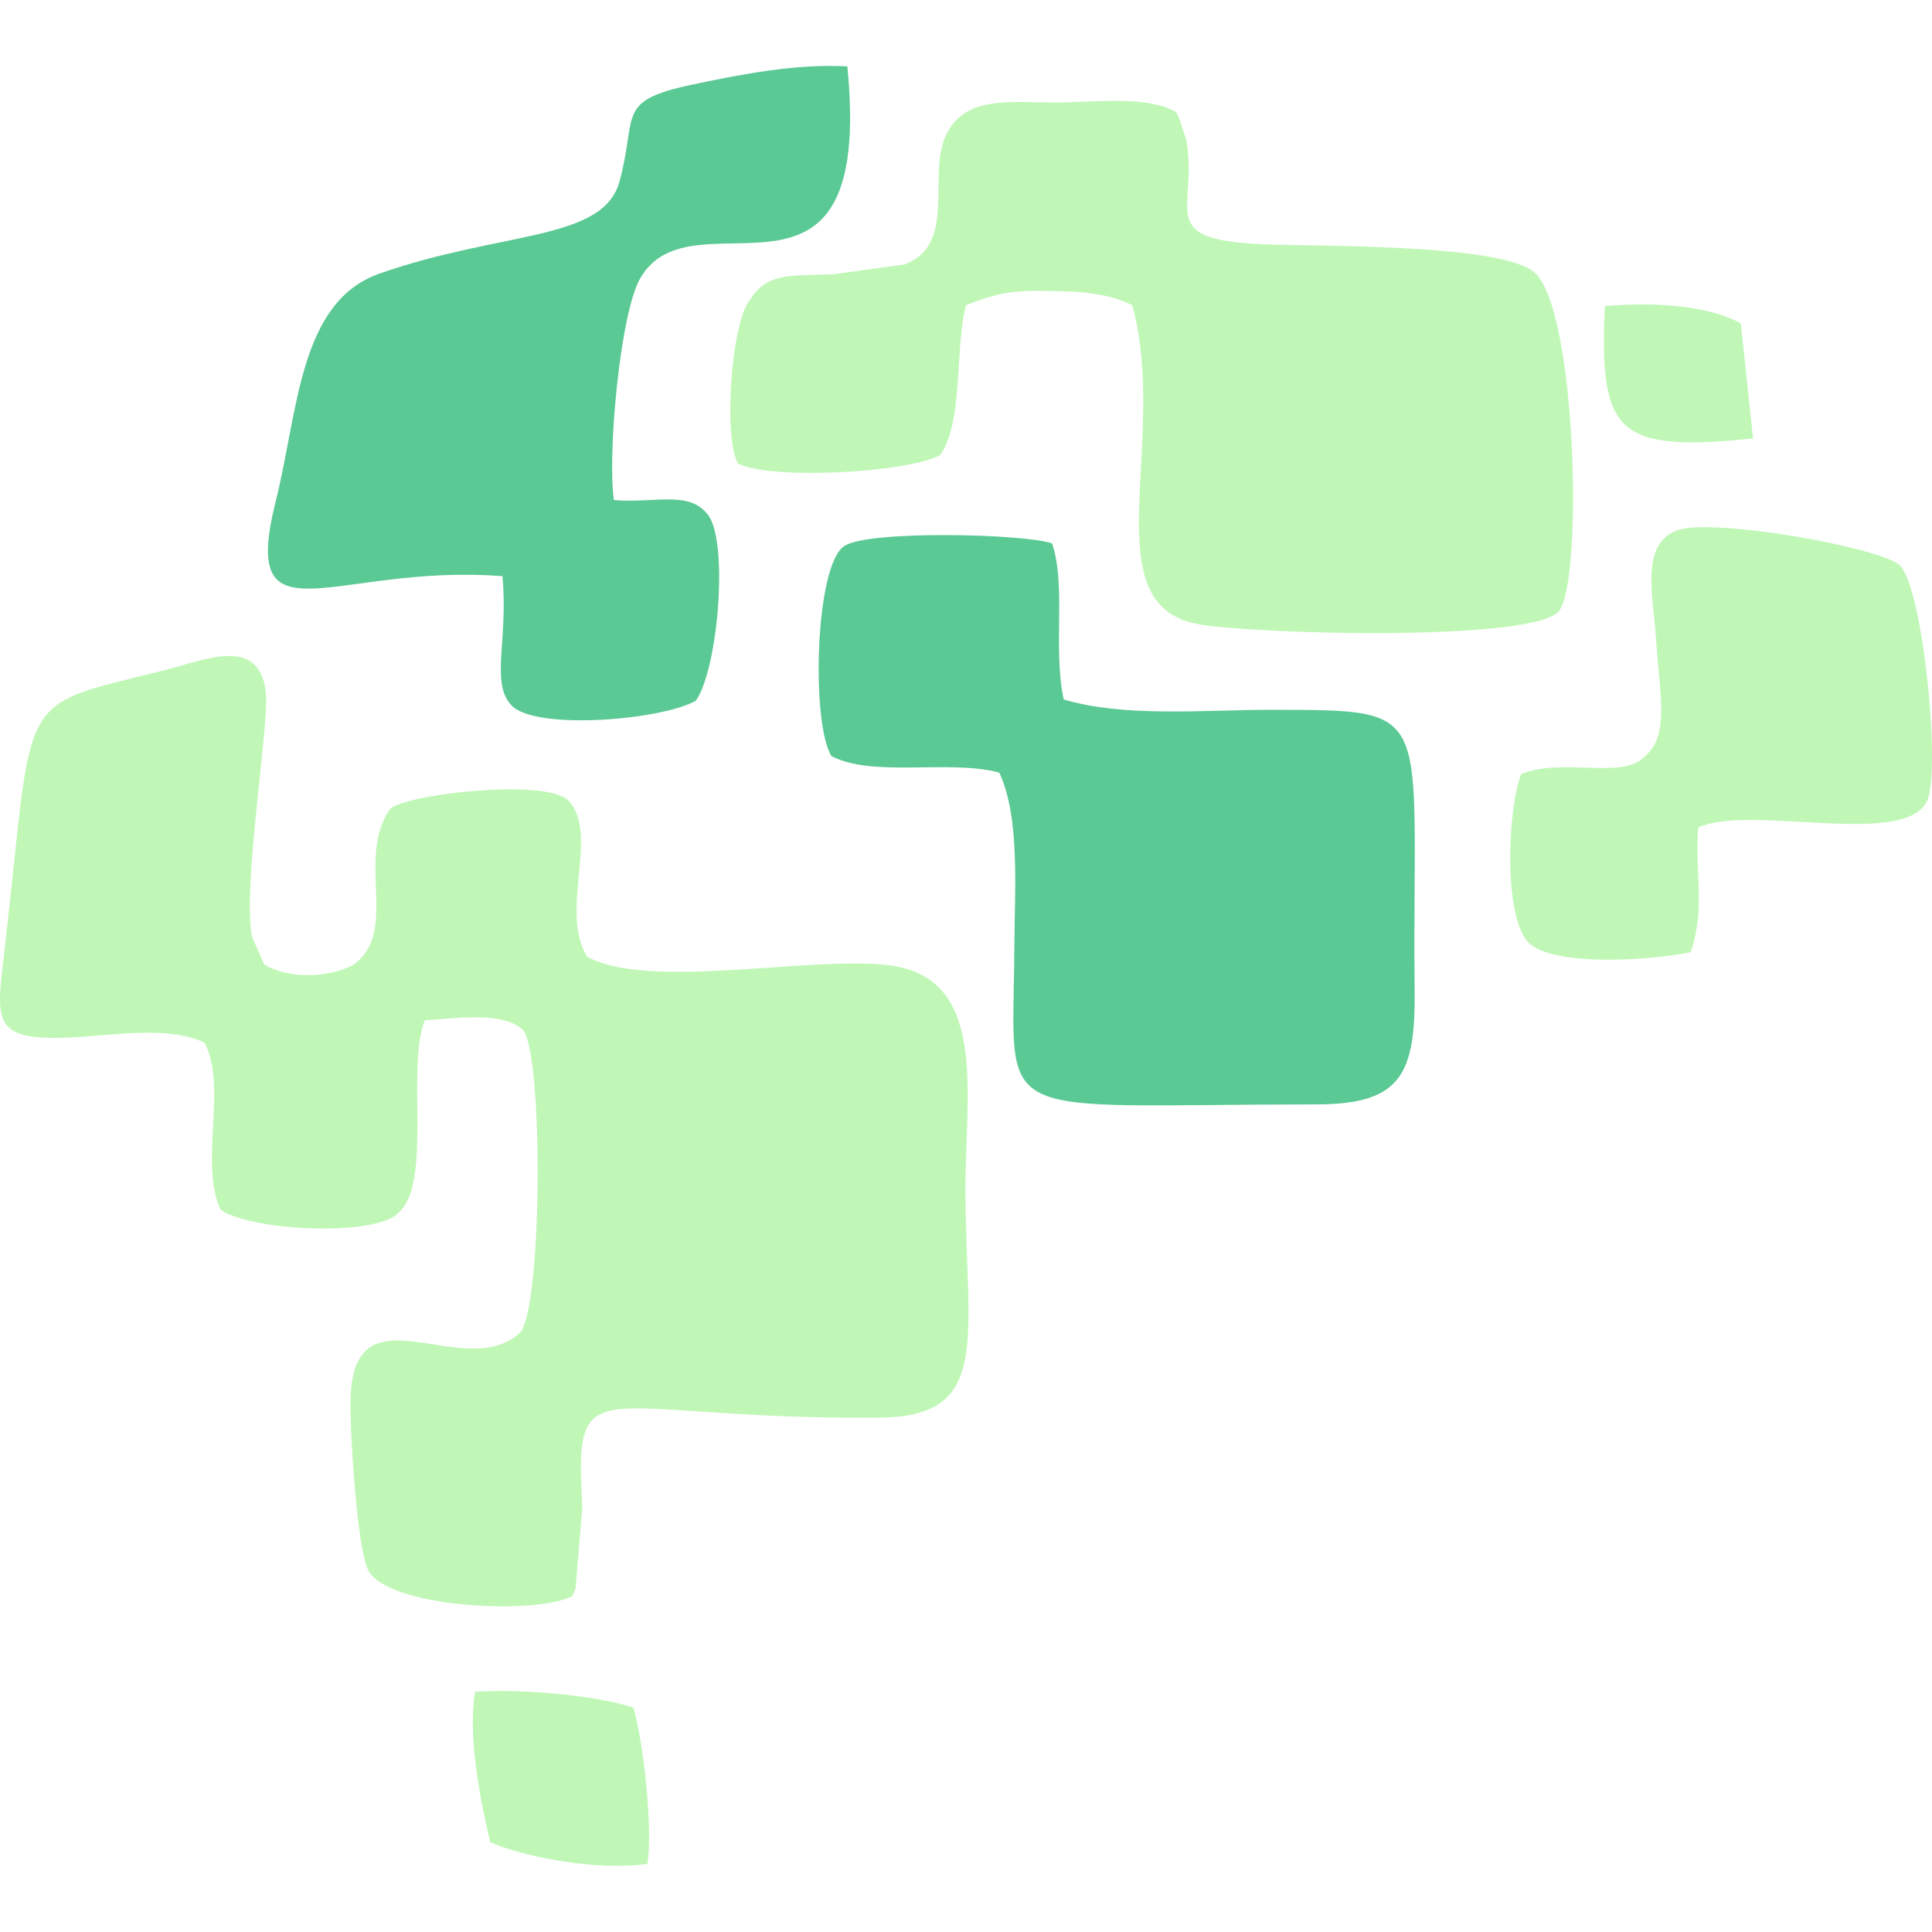
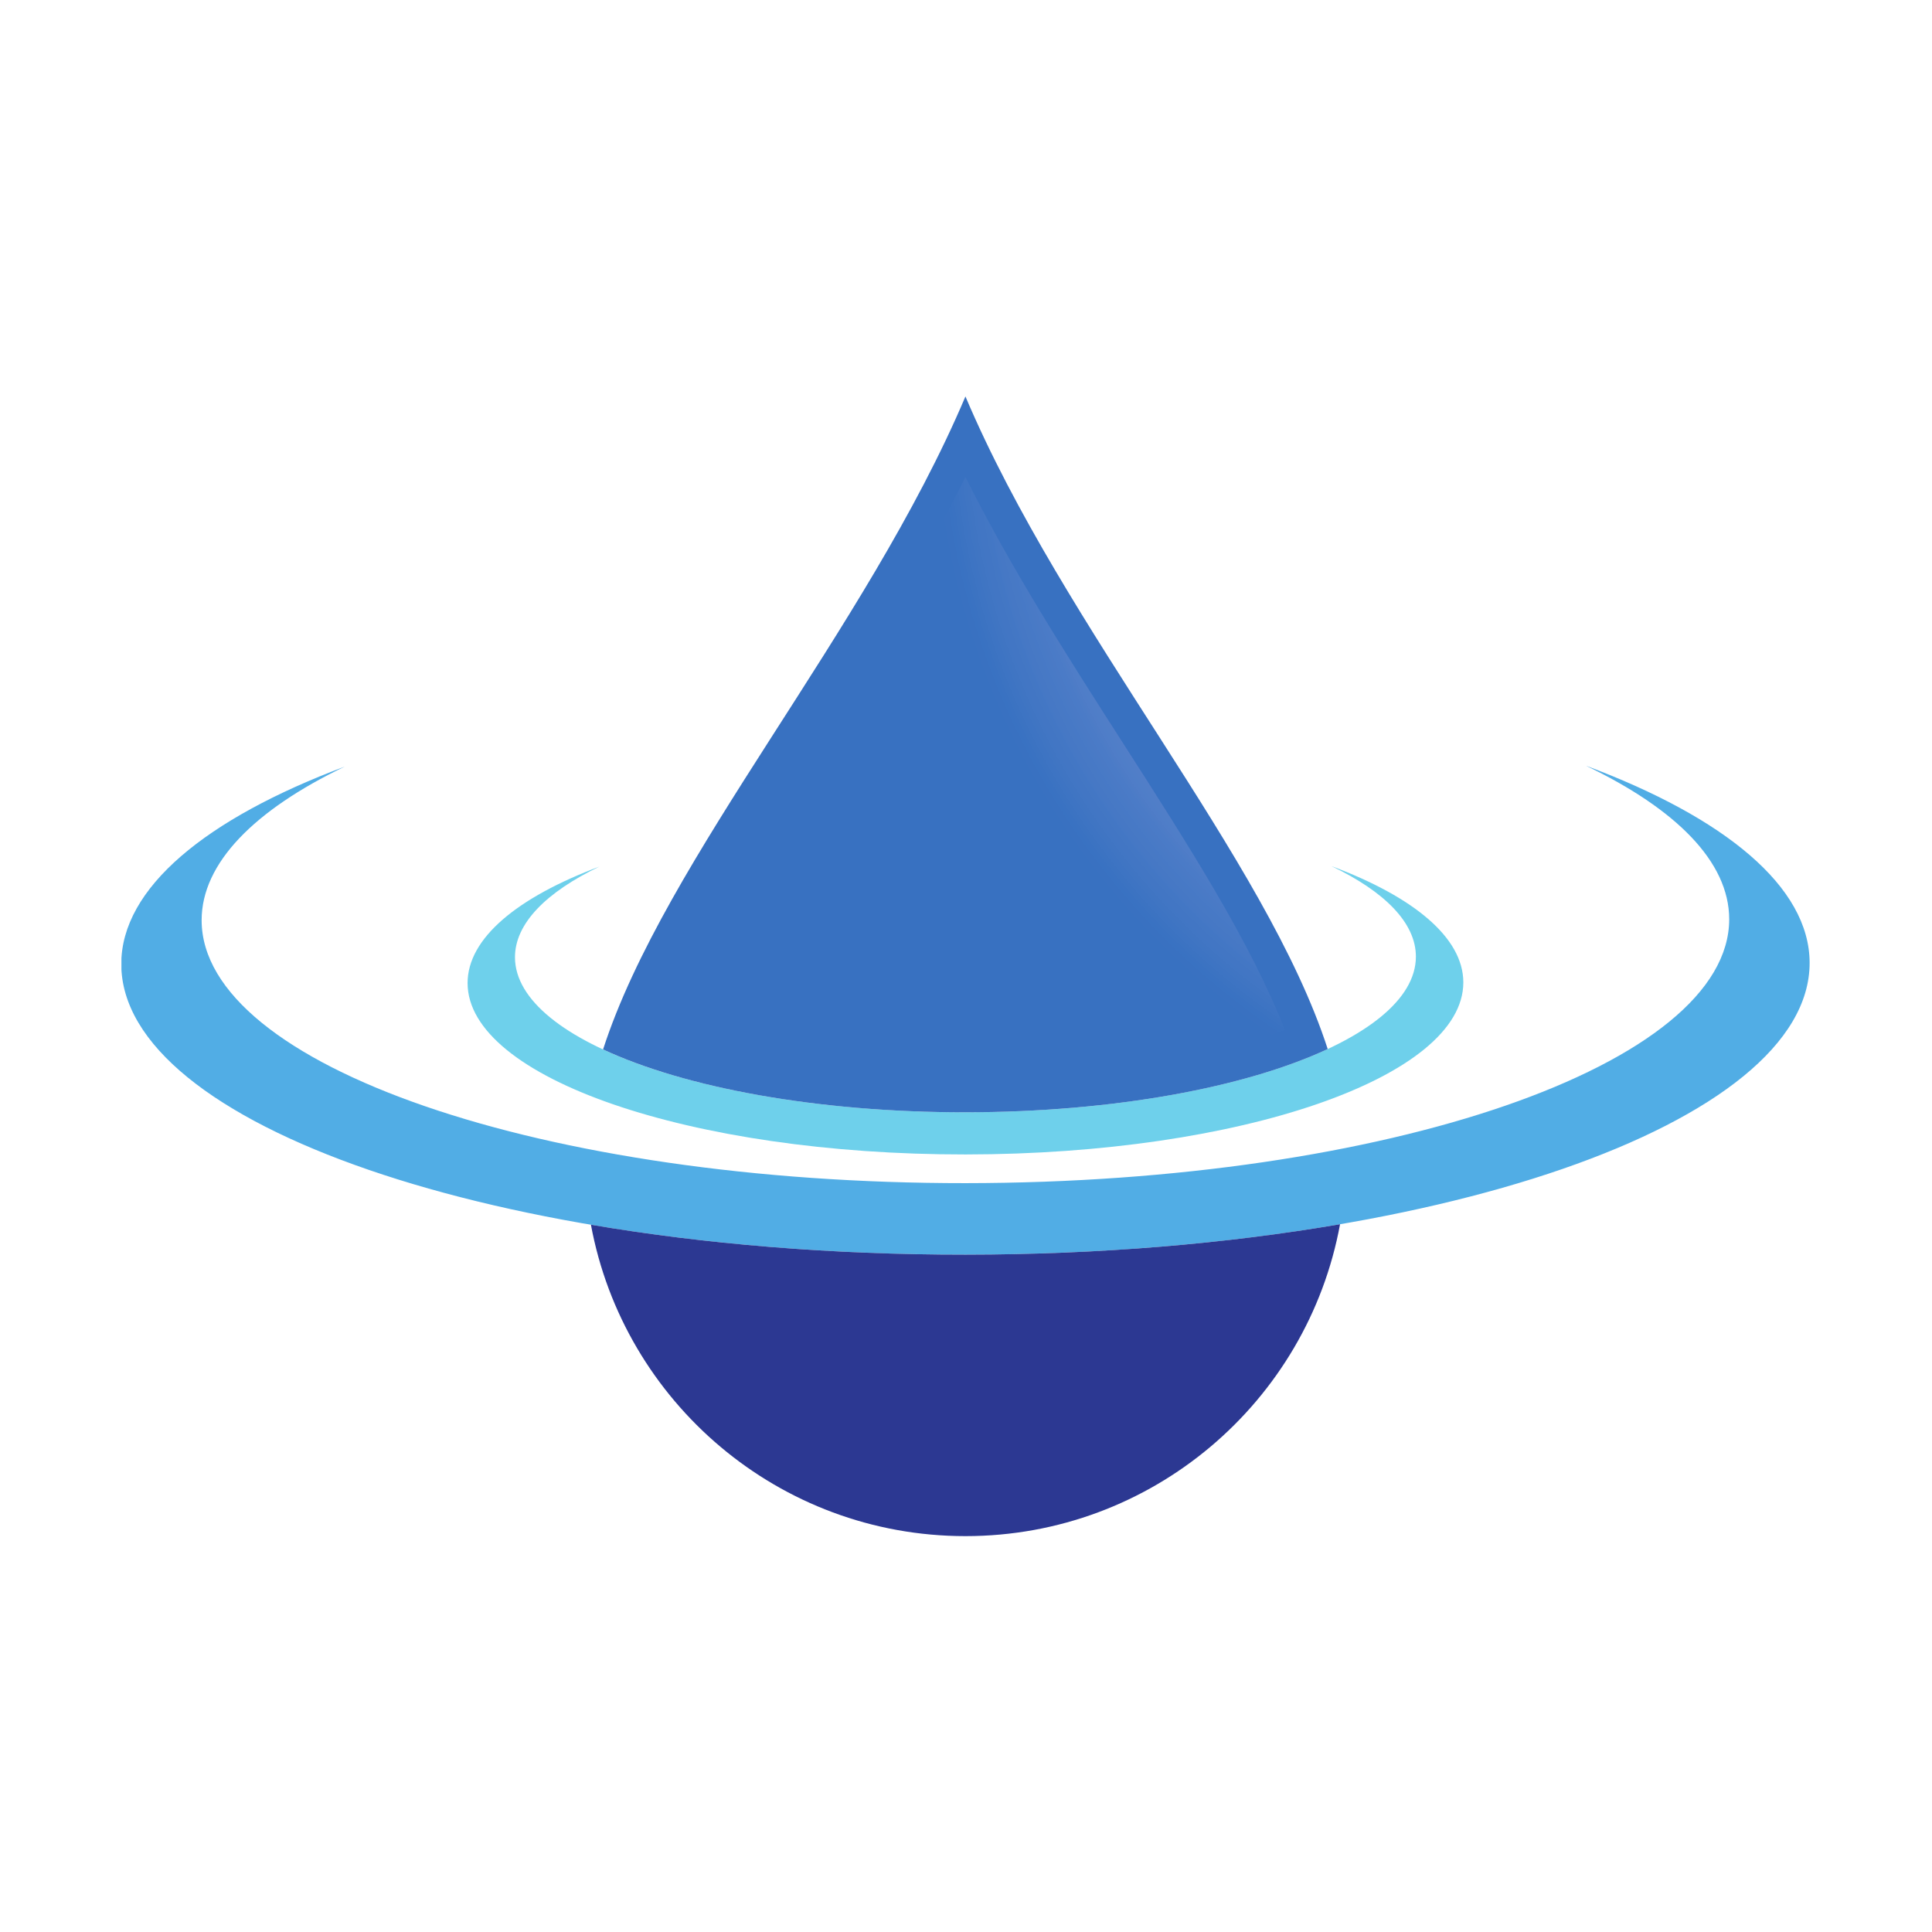
- <svg xmlns="http://www.w3.org/2000/svg" width="375" viewBox="0 0 375 375" height="375" version="1.0">
+ <svg xmlns="http://www.w3.org/2000/svg" width="500" zoomAndPan="magnify" viewBox="0 0 375 375" height="500" preserveAspectRatio="xMidYMid meet" version="1.0">
  <defs>
-     <clipPath id="a">
-       <path d="M 52 12.734 L 166 12.734 L 166 140 L 52 140 Z M 52 12.734" />
-     </clipPath>
-     <clipPath id="b">
-       <path d="M 91 328 L 126 328 L 126 362.234 L 91 362.234 Z M 91 328" />
-     </clipPath>
+     <clipPath id="id1">
+       <path d="M 23.57 148 L 351.277 148 L 351.277 244 L 23.57 244 Z M 23.57 148 " clip-rule="nonzero" />
+     </clipPath>
+     <clipPath id="id2">
+       <path d="M 114 237 L 261 237 L 261 298.172 L 114 298.172 Z M 114 237 " clip-rule="nonzero" />
+     </clipPath>
+     <clipPath id="id3">
+       <path d="M 117 76.922 L 258 76.922 L 258 216 L 117 216 Z M 117 76.922 " clip-rule="nonzero" />
+     </clipPath>
+     <clipPath id="id4">
+       <path d="M 125.223 92.402 L 249.562 92.402 L 249.562 209.438 L 125.223 209.438 Z M 125.223 92.402 " clip-rule="nonzero" />
+     </clipPath>
+     <clipPath id="id5">
+       <path d="M 187.406 209.316 L 187.223 209.316 C 163.543 209.316 140.996 205.891 125.34 200.031 C 132.012 182.922 144.102 164.062 156.824 144.215 C 167.551 127.477 178.574 110.277 187.391 92.602 C 196.211 110.277 207.234 127.477 217.961 144.215 C 230.668 164.035 242.738 182.867 249.414 199.957 C 233.723 205.848 211.133 209.297 187.406 209.316 " clip-rule="nonzero" />
+     </clipPath>
+     <clipPath id="id6">
+       <path d="M 187.406 209.316 L 187.223 209.316 C 163.543 209.316 140.996 205.891 125.34 200.031 C 132.012 182.922 144.102 164.062 156.824 144.215 C 167.551 127.477 178.574 110.277 187.391 92.602 C 196.211 110.277 207.234 127.477 217.961 144.215 C 230.668 164.035 242.738 182.867 249.414 199.957 C 233.723 205.848 211.133 209.297 187.406 209.316 " clip-rule="nonzero" />
+     </clipPath>
+     <clipPath id="id7">
+       <path d="M 303.922 171.66 L 209.387 34.543 L 70.836 130.258 L 165.371 267.375 Z M 303.922 171.66 " clip-rule="nonzero" />
+     </clipPath>
+     <radialGradient gradientTransform="matrix(-0.822618, 0.568284, -0.567719, -0.823437, 330.0621, 77.6391)" gradientUnits="userSpaceOnUse" r="148.949" cx="0" id="id8" cy="0" fx="0" fy="0">
+       <stop stop-opacity="1" stop-color="rgb(99.805%, 99.805%, 100%)" offset="0" />
+       <stop stop-opacity="1" stop-color="rgb(99.603%, 99.603%, 100%)" offset="0.008" />
+       <stop stop-opacity="1" stop-color="rgb(99.417%, 99.417%, 99.818%)" offset="0.012" />
+       <stop stop-opacity="1" stop-color="rgb(99.217%, 99.217%, 99.617%)" offset="0.016" />
+       <stop stop-opacity="1" stop-color="rgb(98.999%, 99.178%, 99.599%)" offset="0.02" />
+       <stop stop-opacity="1" stop-color="rgb(98.782%, 98.978%, 99.599%)" offset="0.023" />
+       <stop stop-opacity="1" stop-color="rgb(98.582%, 98.787%, 99.599%)" offset="0.027" />
+       <stop stop-opacity="1" stop-color="rgb(98.392%, 98.587%, 99.591%)" offset="0.031" />
+       <stop stop-opacity="1" stop-color="rgb(98.192%, 98.396%, 99.391%)" offset="0.035" />
+       <stop stop-opacity="1" stop-color="rgb(98%, 98.198%, 99.199%)" offset="0.039" />
+       <stop stop-opacity="1" stop-color="rgb(97.806%, 98.001%, 99.199%)" offset="0.043" />
+       <stop stop-opacity="1" stop-color="rgb(97.464%, 97.81%, 99.199%)" offset="0.047" />
+       <stop stop-opacity="1" stop-color="rgb(97.307%, 97.61%, 99.199%)" offset="0.051" />
+       <stop stop-opacity="1" stop-color="rgb(97.119%, 97.464%, 99.199%)" offset="0.055" />
+       <stop stop-opacity="1" stop-color="rgb(96.919%, 97.314%, 99.023%)" offset="0.059" />
+       <stop stop-opacity="1" stop-color="rgb(96.678%, 97.099%, 98.824%)" offset="0.062" />
+       <stop stop-opacity="1" stop-color="rgb(96.278%, 96.883%, 98.799%)" offset="0.066" />
+       <stop stop-opacity="1" stop-color="rgb(96.088%, 96.683%, 98.799%)" offset="0.07" />
+       <stop stop-opacity="1" stop-color="rgb(95.888%, 96.494%, 98.793%)" offset="0.074" />
+       <stop stop-opacity="1" stop-color="rgb(95.697%, 96.294%, 98.593%)" offset="0.078" />
+       <stop stop-opacity="1" stop-color="rgb(95.5%, 96.1%, 98.399%)" offset="0.082" />
+       <stop stop-opacity="1" stop-color="rgb(95.11%, 95.908%, 98.399%)" offset="0.086" />
+       <stop stop-opacity="1" stop-color="rgb(94.907%, 95.52%, 98.399%)" offset="0.09" />
+       <stop stop-opacity="1" stop-color="rgb(94.716%, 95.311%, 98.399%)" offset="0.094" />
+       <stop stop-opacity="1" stop-color="rgb(94.339%, 95.12%, 98.221%)" offset="0.098" />
+       <stop stop-opacity="1" stop-color="rgb(94.098%, 94.897%, 98.021%)" offset="0.102" />
+       <stop stop-opacity="1" stop-color="rgb(93.857%, 94.675%, 98%)" offset="0.105" />
+       <stop stop-opacity="1" stop-color="rgb(93.48%, 94.485%, 98%)" offset="0.109" />
+       <stop stop-opacity="1" stop-color="rgb(93.289%, 94.276%, 97.989%)" offset="0.113" />
+       <stop stop-opacity="1" stop-color="rgb(93.085%, 93.89%, 97.789%)" offset="0.117" />
+       <stop stop-opacity="1" stop-color="rgb(92.694%, 93.7%, 97.6%)" offset="0.121" />
+       <stop stop-opacity="1" stop-color="rgb(92.499%, 93.504%, 97.6%)" offset="0.125" />
+       <stop stop-opacity="1" stop-color="rgb(92.355%, 93.304%, 97.6%)" offset="0.129" />
+       <stop stop-opacity="1" stop-color="rgb(92.02%, 93.114%, 97.459%)" offset="0.133" />
+       <stop stop-opacity="1" stop-color="rgb(91.632%, 92.732%, 97.31%)" offset="0.137" />
+       <stop stop-opacity="1" stop-color="rgb(91.417%, 92.517%, 97.299%)" offset="0.141" />
+       <stop stop-opacity="1" stop-color="rgb(91.177%, 92.349%, 97.299%)" offset="0.145" />
+       <stop stop-opacity="1" stop-color="rgb(90.778%, 92.181%, 97.282%)" offset="0.148" />
+       <stop stop-opacity="1" stop-color="rgb(90.587%, 91.982%, 97.083%)" offset="0.152" />
+       <stop stop-opacity="1" stop-color="rgb(90.379%, 91.791%, 96.899%)" offset="0.156" />
+       <stop stop-opacity="1" stop-color="rgb(89.989%, 91.588%, 96.899%)" offset="0.16" />
+       <stop stop-opacity="1" stop-color="rgb(89.598%, 91.197%, 96.899%)" offset="0.164" />
+       <stop stop-opacity="1" stop-color="rgb(89.401%, 91%, 96.706%)" offset="0.168" />
+       <stop stop-opacity="1" stop-color="rgb(89.211%, 90.81%, 96.506%)" offset="0.172" />
+       <stop stop-opacity="1" stop-color="rgb(88.826%, 90.425%, 96.5%)" offset="0.176" />
+       <stop stop-opacity="1" stop-color="rgb(88.614%, 90.215%, 96.5%)" offset="0.18" />
+       <stop stop-opacity="1" stop-color="rgb(88.423%, 90.024%, 96.5%)" offset="0.184" />
+       <stop stop-opacity="1" stop-color="rgb(88.008%, 89.804%, 96.3%)" offset="0.188" />
+       <stop stop-opacity="1" stop-color="rgb(87.634%, 89.563%, 96.1%)" offset="0.191" />
+       <stop stop-opacity="1" stop-color="rgb(87.488%, 89.183%, 96.1%)" offset="0.195" />
+       <stop stop-opacity="1" stop-color="rgb(87.282%, 88.992%, 96.092%)" offset="0.199" />
+       <stop stop-opacity="1" stop-color="rgb(86.891%, 88.792%, 95.892%)" offset="0.203" />
+       <stop stop-opacity="1" stop-color="rgb(86.501%, 88.599%, 95.699%)" offset="0.207" />
+       <stop stop-opacity="1" stop-color="rgb(86.302%, 88.406%, 95.699%)" offset="0.211" />
+       <stop stop-opacity="1" stop-color="rgb(86.111%, 88.019%, 95.699%)" offset="0.215" />
+       <stop stop-opacity="1" stop-color="rgb(85.728%, 87.811%, 95.515%)" offset="0.219" />
+       <stop stop-opacity="1" stop-color="rgb(85.338%, 87.665%, 95.316%)" offset="0.223" />
+       <stop stop-opacity="1" stop-color="rgb(85.097%, 87.315%, 95.299%)" offset="0.227" />
+       <stop stop-opacity="1" stop-color="rgb(84.857%, 87.08%, 95.28%)" offset="0.23" />
+       <stop stop-opacity="1" stop-color="rgb(84.467%, 86.88%, 95.081%)" offset="0.234" />
+       <stop stop-opacity="1" stop-color="rgb(84.085%, 86.69%, 94.899%)" offset="0.238" />
+       <stop stop-opacity="1" stop-color="rgb(83.894%, 86.485%, 94.899%)" offset="0.242" />
+       <stop stop-opacity="1" stop-color="rgb(83.694%, 86.095%, 94.899%)" offset="0.246" />
+       <stop stop-opacity="1" stop-color="rgb(83.304%, 85.899%, 94.704%)" offset="0.25" />
+       <stop stop-opacity="1" stop-color="rgb(82.913%, 85.709%, 94.504%)" offset="0.254" />
+       <stop stop-opacity="1" stop-color="rgb(82.568%, 85.323%, 94.499%)" offset="0.258" />
+       <stop stop-opacity="1" stop-color="rgb(82.233%, 84.937%, 94.499%)" offset="0.262" />
+       <stop stop-opacity="1" stop-color="rgb(81.801%, 84.7%, 94.299%)" offset="0.27" />
+       <stop stop-opacity="1" stop-color="rgb(81.377%, 84.46%, 94.099%)" offset="0.273" />
+       <stop stop-opacity="1" stop-color="rgb(81.186%, 84.082%, 94.099%)" offset="0.277" />
+       <stop stop-opacity="1" stop-color="rgb(80.978%, 83.891%, 94.092%)" offset="0.281" />
+       <stop stop-opacity="1" stop-color="rgb(80.588%, 83.688%, 93.892%)" offset="0.285" />
+       <stop stop-opacity="1" stop-color="rgb(80.197%, 83.298%, 93.7%)" offset="0.289" />
+       <stop stop-opacity="1" stop-color="rgb(79.807%, 83.101%, 93.7%)" offset="0.293" />
+       <stop stop-opacity="1" stop-color="rgb(79.605%, 82.91%, 93.7%)" offset="0.297" />
+       <stop stop-opacity="1" stop-color="rgb(79.414%, 82.71%, 93.515%)" offset="0.301" />
+       <stop stop-opacity="1" stop-color="rgb(79.034%, 82.564%, 93.315%)" offset="0.305" />
+       <stop stop-opacity="1" stop-color="rgb(78.644%, 82.239%, 93.3%)" offset="0.309" />
+       <stop stop-opacity="1" stop-color="rgb(78.403%, 82.004%, 93.279%)" offset="0.312" />
+       <stop stop-opacity="1" stop-color="rgb(78.163%, 81.763%, 93.079%)" offset="0.316" />
+       <stop stop-opacity="1" stop-color="rgb(77.776%, 81.383%, 92.899%)" offset="0.32" />
+       <stop stop-opacity="1" stop-color="rgb(77.435%, 81.194%, 92.899%)" offset="0.324" />
+       <stop stop-opacity="1" stop-color="rgb(77.094%, 80.992%, 92.897%)" offset="0.328" />
+       <stop stop-opacity="1" stop-color="rgb(76.9%, 80.602%, 92.7%)" offset="0.332" />
+       <stop stop-opacity="1" stop-color="rgb(76.707%, 80.402%, 92.502%)" offset="0.336" />
+       <stop stop-opacity="1" stop-color="rgb(76.32%, 80.211%, 92.499%)" offset="0.34" />
+       <stop stop-opacity="1" stop-color="rgb(75.929%, 80.011%, 92.499%)" offset="0.344" />
+       <stop stop-opacity="1" stop-color="rgb(75.539%, 79.82%, 92.365%)" offset="0.348" />
+       <stop stop-opacity="1" stop-color="rgb(75.298%, 79.42%, 92.215%)" offset="0.352" />
+       <stop stop-opacity="1" stop-color="rgb(75.056%, 79.179%, 92.2%)" offset="0.355" />
+       <stop stop-opacity="1" stop-color="rgb(74.666%, 78.966%, 92.184%)" offset="0.359" />
+       <stop stop-opacity="1" stop-color="rgb(74.275%, 78.584%, 91.985%)" offset="0.363" />
+       <stop stop-opacity="1" stop-color="rgb(73.889%, 78.395%, 91.8%)" offset="0.367" />
+       <stop stop-opacity="1" stop-color="rgb(73.505%, 78.195%, 91.8%)" offset="0.371" />
+       <stop stop-opacity="1" stop-color="rgb(73.114%, 77.809%, 91.609%)" offset="0.379" />
+       <stop stop-opacity="1" stop-color="rgb(72.723%, 77.469%, 91.408%)" offset="0.383" />
+       <stop stop-opacity="1" stop-color="rgb(72.363%, 77.133%, 91.399%)" offset="0.387" />
+       <stop stop-opacity="1" stop-color="rgb(71.977%, 76.723%, 91.199%)" offset="0.395" />
+       <stop stop-opacity="1" stop-color="rgb(71.561%, 76.482%, 90.999%)" offset="0.398" />
+       <stop stop-opacity="1" stop-color="rgb(71.17%, 76.282%, 90.999%)" offset="0.402" />
+       <stop stop-opacity="1" stop-color="rgb(70.779%, 76.091%, 90.991%)" offset="0.406" />
+       <stop stop-opacity="1" stop-color="rgb(70.392%, 75.888%, 90.791%)" offset="0.41" />
+       <stop stop-opacity="1" stop-color="rgb(70.2%, 75.497%, 90.599%)" offset="0.414" />
+       <stop stop-opacity="1" stop-color="rgb(70.006%, 75.301%, 90.599%)" offset="0.418" />
+       <stop stop-opacity="1" stop-color="rgb(69.617%, 75.11%, 90.599%)" offset="0.422" />
+       <stop stop-opacity="1" stop-color="rgb(69.226%, 74.725%, 90.414%)" offset="0.426" />
+       <stop stop-opacity="1" stop-color="rgb(68.835%, 74.515%, 90.215%)" offset="0.43" />
+       <stop stop-opacity="1" stop-color="rgb(68.619%, 74.324%, 90.199%)" offset="0.434" />
+       <stop stop-opacity="1" stop-color="rgb(68.378%, 74.103%, 89.999%)" offset="0.438" />
+       <stop stop-opacity="1" stop-color="rgb(67.967%, 73.863%, 89.799%)" offset="0.441" />
+       <stop stop-opacity="1" stop-color="rgb(67.627%, 73.483%, 89.799%)" offset="0.445" />
+       <stop stop-opacity="1" stop-color="rgb(67.282%, 73.293%, 89.793%)" offset="0.449" />
+       <stop stop-opacity="1" stop-color="rgb(66.893%, 73.091%, 89.594%)" offset="0.453" />
+       <stop stop-opacity="1" stop-color="rgb(66.699%, 72.701%, 89.4%)" offset="0.457" />
+       <stop stop-opacity="1" stop-color="rgb(66.507%, 72.502%, 89.4%)" offset="0.461" />
+       <stop stop-opacity="1" stop-color="rgb(66.119%, 72.359%, 89.4%)" offset="0.465" />
+       <stop stop-opacity="1" stop-color="rgb(65.729%, 72.208%, 89.217%)" offset="0.469" />
+       <stop stop-opacity="1" stop-color="rgb(65.338%, 72.02%, 89.017%)" offset="0.473" />
+       <stop stop-opacity="1" stop-color="rgb(64.92%, 71.62%, 89%)" offset="0.477" />
+       <stop stop-opacity="1" stop-color="rgb(64.68%, 71.381%, 88.98%)" offset="0.48" />
+       <stop stop-opacity="1" stop-color="rgb(64.467%, 71.181%, 88.78%)" offset="0.484" />
+       <stop stop-opacity="1" stop-color="rgb(64.076%, 70.99%, 88.599%)" offset="0.488" />
+       <stop stop-opacity="1" stop-color="rgb(63.686%, 70.786%, 88.599%)" offset="0.492" />
+       <stop stop-opacity="1" stop-color="rgb(63.295%, 70.395%, 88.403%)" offset="0.496" />
+       <stop stop-opacity="1" stop-color="rgb(62.909%, 70.009%, 88.203%)" offset="0.504" />
+       <stop stop-opacity="1" stop-color="rgb(62.569%, 69.623%, 88.199%)" offset="0.508" />
+       <stop stop-opacity="1" stop-color="rgb(62.228%, 69.412%, 88.199%)" offset="0.512" />
+       <stop stop-opacity="1" stop-color="rgb(61.841%, 69.221%, 88.022%)" offset="0.516" />
+       <stop stop-opacity="1" stop-color="rgb(61.423%, 69%, 87.822%)" offset="0.52" />
+       <stop stop-opacity="1" stop-color="rgb(61.182%, 68.761%, 87.799%)" offset="0.523" />
+       <stop stop-opacity="1" stop-color="rgb(60.97%, 68.382%, 87.79%)" offset="0.527" />
+       <stop stop-opacity="1" stop-color="rgb(60.579%, 68.192%, 87.64%)" offset="0.531" />
+       <stop stop-opacity="1" stop-color="rgb(60.188%, 67.992%, 87.5%)" offset="0.535" />
+       <stop stop-opacity="1" stop-color="rgb(59.798%, 67.799%, 87.5%)" offset="0.539" />
+       <stop stop-opacity="1" stop-color="rgb(59.407%, 67.653%, 87.5%)" offset="0.543" />
+       <stop stop-opacity="1" stop-color="rgb(59.206%, 67.314%, 87.311%)" offset="0.547" />
+       <stop stop-opacity="1" stop-color="rgb(59.015%, 67.11%, 87.109%)" offset="0.551" />
+       <stop stop-opacity="1" stop-color="rgb(58.635%, 66.919%, 87.099%)" offset="0.555" />
+       <stop stop-opacity="1" stop-color="rgb(58.244%, 66.719%, 87.099%)" offset="0.559" />
+       <stop stop-opacity="1" stop-color="rgb(57.808%, 66.499%, 86.899%)" offset="0.562" />
+       <stop stop-opacity="1" stop-color="rgb(57.434%, 66.283%, 86.699%)" offset="0.566" />
+       <stop stop-opacity="1" stop-color="rgb(57.288%, 66.072%, 86.688%)" offset="0.57" />
+       <stop stop-opacity="1" stop-color="rgb(57.082%, 65.688%, 86.488%)" offset="0.574" />
+       <stop stop-opacity="1" stop-color="rgb(56.691%, 65.498%, 86.299%)" offset="0.578" />
+       <stop stop-opacity="1" stop-color="rgb(56.3%, 65.302%, 86.299%)" offset="0.582" />
+       <stop stop-opacity="1" stop-color="rgb(55.91%, 65.102%, 86.299%)" offset="0.586" />
+       <stop stop-opacity="1" stop-color="rgb(55.519%, 64.911%, 86.111%)" offset="0.59" />
+       <stop stop-opacity="1" stop-color="rgb(55.312%, 64.529%, 85.912%)" offset="0.594" />
+       <stop stop-opacity="1" stop-color="rgb(55.121%, 64.316%, 85.899%)" offset="0.598" />
+       <stop stop-opacity="1" stop-color="rgb(54.697%, 64.099%, 85.875%)" offset="0.602" />
+       <stop stop-opacity="1" stop-color="rgb(54.257%, 63.879%, 85.675%)" offset="0.605" />
+       <stop stop-opacity="1" stop-color="rgb(53.867%, 63.68%, 85.5%)" offset="0.609" />
+       <stop stop-opacity="1" stop-color="rgb(53.485%, 63.49%, 85.5%)" offset="0.613" />
+       <stop stop-opacity="1" stop-color="rgb(53.294%, 63.286%, 85.495%)" offset="0.617" />
+       <stop stop-opacity="1" stop-color="rgb(53.094%, 62.895%, 85.295%)" offset="0.621" />
+       <stop stop-opacity="1" stop-color="rgb(52.704%, 62.7%, 85.1%)" offset="0.625" />
+       <stop stop-opacity="1" stop-color="rgb(52.361%, 62.556%, 85.1%)" offset="0.629" />
+       <stop stop-opacity="1" stop-color="rgb(52.02%, 62.405%, 85.1%)" offset="0.633" />
+       <stop stop-opacity="1" stop-color="rgb(51.633%, 62.218%, 84.918%)" offset="0.637" />
+       <stop stop-opacity="1" stop-color="rgb(51.418%, 62.018%, 84.717%)" offset="0.641" />
+       <stop stop-opacity="1" stop-color="rgb(51.176%, 61.777%, 84.698%)" offset="0.645" />
+       <stop stop-opacity="1" stop-color="rgb(50.76%, 61.377%, 84.682%)" offset="0.648" />
+       <stop stop-opacity="1" stop-color="rgb(50.369%, 61.186%, 84.482%)" offset="0.652" />
+       <stop stop-opacity="1" stop-color="rgb(49.979%, 60.986%, 84.299%)" offset="0.656" />
+       <stop stop-opacity="1" stop-color="rgb(49.591%, 60.796%, 84.299%)" offset="0.66" />
+       <stop stop-opacity="1" stop-color="rgb(49.399%, 60.597%, 84.299%)" offset="0.664" />
+       <stop stop-opacity="1" stop-color="rgb(49.205%, 60.4%, 84.105%)" offset="0.668" />
+       <stop stop-opacity="1" stop-color="rgb(48.816%, 60.21%, 83.905%)" offset="0.672" />
+       <stop stop-opacity="1" stop-color="rgb(48.425%, 60.01%, 83.899%)" offset="0.676" />
+       <stop stop-opacity="1" stop-color="rgb(48.035%, 59.819%, 83.719%)" offset="0.68" />
+       <stop stop-opacity="1" stop-color="rgb(47.688%, 59.445%, 83.519%)" offset="0.684" />
+       <stop stop-opacity="1" stop-color="rgb(47.498%, 59.204%, 83.499%)" offset="0.688" />
+       <stop stop-opacity="1" stop-color="rgb(47.263%, 58.978%, 83.484%)" offset="0.691" />
+       <stop stop-opacity="1" stop-color="rgb(46.872%, 58.788%, 83.284%)" offset="0.695" />
+       <stop stop-opacity="1" stop-color="rgb(46.481%, 58.588%, 83.099%)" offset="0.699" />
+       <stop stop-opacity="1" stop-color="rgb(46.091%, 58.397%, 83.099%)" offset="0.703" />
+       <stop stop-opacity="1" stop-color="rgb(45.7%, 58.2%, 83.099%)" offset="0.707" />
+       <stop stop-opacity="1" stop-color="rgb(45.502%, 58.002%, 82.907%)" offset="0.711" />
+       <stop stop-opacity="1" stop-color="rgb(45.311%, 57.811%, 82.707%)" offset="0.715" />
+       <stop stop-opacity="1" stop-color="rgb(44.93%, 57.611%, 82.7%)" offset="0.719" />
+       <stop stop-opacity="1" stop-color="rgb(44.539%, 57.465%, 82.7%)" offset="0.723" />
+       <stop stop-opacity="1" stop-color="rgb(44.121%, 57.115%, 82.549%)" offset="0.727" />
+       <stop stop-opacity="1" stop-color="rgb(43.88%, 56.88%, 82.399%)" offset="0.73" />
+       <stop stop-opacity="1" stop-color="rgb(43.666%, 56.68%, 82.399%)" offset="0.734" />
+       <stop stop-opacity="1" stop-color="rgb(43.275%, 56.49%, 82.39%)" offset="0.738" />
+       <stop stop-opacity="1" stop-color="rgb(42.886%, 56.29%, 82.19%)" offset="0.742" />
+       <stop stop-opacity="1" stop-color="rgb(42.546%, 56.099%, 81.999%)" offset="0.746" />
+       <stop stop-opacity="1" stop-color="rgb(42.204%, 55.904%, 81.999%)" offset="0.75" />
+       <stop stop-opacity="1" stop-color="rgb(42.004%, 55.704%, 81.999%)" offset="0.754" />
+       <stop stop-opacity="1" stop-color="rgb(41.814%, 55.513%, 81.813%)" offset="0.758" />
+       <stop stop-opacity="1" stop-color="rgb(41.432%, 55.313%, 81.613%)" offset="0.762" />
+       <stop stop-opacity="1" stop-color="rgb(41.042%, 55.122%, 81.599%)" offset="0.766" />
+       <stop stop-opacity="1" stop-color="rgb(40.601%, 54.9%, 81.577%)" offset="0.77" />
+       <stop stop-opacity="1" stop-color="rgb(40.176%, 54.677%, 81.377%)" offset="0.773" />
+       <stop stop-opacity="1" stop-color="rgb(39.987%, 54.486%, 81.2%)" offset="0.777" />
+       <stop stop-opacity="1" stop-color="rgb(39.78%, 54.286%, 81.2%)" offset="0.781" />
+       <stop stop-opacity="1" stop-color="rgb(39.389%, 54.095%, 81.197%)" offset="0.785" />
+       <stop stop-opacity="1" stop-color="rgb(38.998%, 53.897%, 80.998%)" offset="0.789" />
+       <stop stop-opacity="1" stop-color="rgb(38.608%, 53.7%, 80.801%)" offset="0.793" />
+       <stop stop-opacity="1" stop-color="rgb(38.217%, 53.51%, 80.8%)" offset="0.797" />
+       <stop stop-opacity="1" stop-color="rgb(38.01%, 53.31%, 80.8%)" offset="0.801" />
+       <stop stop-opacity="1" stop-color="rgb(37.819%, 53.119%, 80.62%)" offset="0.805" />
+       <stop stop-opacity="1" stop-color="rgb(37.488%, 52.919%, 80.418%)" offset="0.809" />
+       <stop stop-opacity="1" stop-color="rgb(37.097%, 52.699%, 80.379%)" offset="0.812" />
+       <stop stop-opacity="1" stop-color="rgb(36.664%, 52.487%, 80.179%)" offset="0.816" />
+       <stop stop-opacity="1" stop-color="rgb(36.278%, 52.332%, 79.999%)" offset="0.82" />
+       <stop stop-opacity="1" stop-color="rgb(35.892%, 51.993%, 79.997%)" offset="0.828" />
+       <stop stop-opacity="1" stop-color="rgb(35.501%, 51.799%, 79.8%)" offset="0.832" />
+       <stop stop-opacity="1" stop-color="rgb(35.11%, 51.607%, 79.602%)" offset="0.836" />
+       <stop stop-opacity="1" stop-color="rgb(34.72%, 51.407%, 79.599%)" offset="0.84" />
+       <stop stop-opacity="1" stop-color="rgb(34.511%, 51.216%, 79.599%)" offset="0.844" />
+       <stop stop-opacity="1" stop-color="rgb(34.32%, 51.016%, 79.42%)" offset="0.848" />
+       <stop stop-opacity="1" stop-color="rgb(33.897%, 50.8%, 79.221%)" offset="0.852" />
+       <stop stop-opacity="1" stop-color="rgb(33.456%, 50.58%, 79.199%)" offset="0.855" />
+       <stop stop-opacity="1" stop-color="rgb(33.066%, 50.38%, 79.185%)" offset="0.859" />
+       <stop stop-opacity="1" stop-color="rgb(32.684%, 50.189%, 78.986%)" offset="0.863" />
+       <stop stop-opacity="1" stop-color="rgb(32.349%, 49.989%, 78.799%)" offset="0.867" />
+       <stop stop-opacity="1" stop-color="rgb(32.004%, 49.603%, 78.799%)" offset="0.875" />
+       <stop stop-opacity="1" stop-color="rgb(31.613%, 49.403%, 78.609%)" offset="0.879" />
+       <stop stop-opacity="1" stop-color="rgb(31.223%, 49.399%, 78.409%)" offset="0.883" />
+       <stop stop-opacity="1" stop-color="rgb(31.013%, 49.217%, 78.4%)" offset="0.887" />
+       <stop stop-opacity="1" stop-color="rgb(30.823%, 49.017%, 78.4%)" offset="0.891" />
+       <stop stop-opacity="1" stop-color="rgb(30.4%, 48.799%, 78.2%)" offset="0.895" />
+       <stop stop-opacity="1" stop-color="rgb(29.961%, 48.581%, 78%)" offset="0.898" />
+       <stop stop-opacity="1" stop-color="rgb(29.57%, 48.381%, 78%)" offset="0.902" />
+       <stop stop-opacity="1" stop-color="rgb(29.187%, 48.192%, 77.991%)" offset="0.906" />
+       <stop stop-opacity="1" stop-color="rgb(28.996%, 47.992%, 77.791%)" offset="0.91" />
+       <stop stop-opacity="1" stop-color="rgb(28.798%, 47.8%, 77.599%)" offset="0.914" />
+       <stop stop-opacity="1" stop-color="rgb(28.407%, 47.653%, 77.599%)" offset="0.918" />
+       <stop stop-opacity="1" stop-color="rgb(28.017%, 47.504%, 77.599%)" offset="0.922" />
+       <stop stop-opacity="1" stop-color="rgb(27.66%, 47.319%, 77.449%)" offset="0.926" />
+       <stop stop-opacity="1" stop-color="rgb(27.324%, 47.119%, 77.299%)" offset="0.934" />
+       <stop stop-opacity="1" stop-color="rgb(26.904%, 46.899%, 77.278%)" offset="0.938" />
+       <stop stop-opacity="1" stop-color="rgb(26.463%, 46.683%, 77.078%)" offset="0.941" />
+       <stop stop-opacity="1" stop-color="rgb(26.083%, 46.483%, 76.9%)" offset="0.945" />
+       <stop stop-opacity="1" stop-color="rgb(25.893%, 46.3%, 76.9%)" offset="0.949" />
+       <stop stop-opacity="1" stop-color="rgb(25.691%, 46.298%, 76.898%)" offset="0.953" />
+       <stop stop-opacity="1" stop-color="rgb(25.301%, 46.101%, 76.701%)" offset="0.957" />
+       <stop stop-opacity="1" stop-color="rgb(24.91%, 45.903%, 76.503%)" offset="0.961" />
+       <stop stop-opacity="1" stop-color="rgb(24.519%, 45.712%, 76.5%)" offset="0.965" />
+       <stop stop-opacity="1" stop-color="rgb(24.129%, 45.511%, 76.5%)" offset="0.969" />
+       <stop stop-opacity="1" stop-color="rgb(23.917%, 45.32%, 76.321%)" offset="0.973" />
+       <stop stop-opacity="1" stop-color="rgb(23.676%, 45.12%, 76.12%)" offset="0.977" />
+       <stop stop-opacity="1" stop-color="rgb(23.257%, 45.081%, 76.099%)" offset="0.98" />
+       <stop stop-opacity="1" stop-color="rgb(22.87%, 44.881%, 76.085%)" offset="0.984" />
+       <stop stop-opacity="1" stop-color="rgb(22.539%, 44.69%, 75.885%)" offset="0.988" />
+       <stop stop-opacity="1" stop-color="rgb(22.394%, 44.49%, 75.699%)" offset="0.992" />
+       <stop stop-opacity="1" stop-color="rgb(22.194%, 44.299%, 75.699%)" offset="0.996" />
+       <stop stop-opacity="1" stop-color="rgb(21.999%, 44.299%, 75.699%)" offset="1" />
+     </radialGradient>
  </defs>
-   <path fill="#5AC994" d="M 161.375 146.742 C 169.387 150.996 184.203 147.352 193.953 149.957 C 198.043 158.648 196.938 172.879 196.887 183.652 C 196.711 218.844 191.051 214.375 255.465 214.363 C 271.957 214.355 274.742 208.547 274.582 192.199 C 274.051 137.105 279.289 137.855 246.961 137.777 C 233.789 137.742 218.574 139.324 206.469 135.777 C 204.324 125.875 206.992 113.797 204.215 105.477 C 198.953 103.617 168.746 102.867 163.914 105.953 C 158.16 109.625 157.426 140.375 161.375 146.742 Z M 161.375 146.742" fill-rule="evenodd" />
-   <g clip-path="url(#a)">
-     <path fill="#5AC994" d="M 97.523 111.836 C 98.727 124.512 94.949 133.008 99.625 137.242 C 105.066 141.734 128.504 139.695 135.051 136.02 C 139.504 129.723 141.535 104.062 137.141 99.598 C 133.457 95.219 126.918 97.73 119.16 97.055 C 117.875 88.309 120.34 60.934 124.23 54.086 C 134.461 36.086 169.75 66.344 164.469 12.891 C 154.562 12.324 143.719 14.449 134.473 16.402 C 119.359 19.598 123.789 22.148 120.254 35.199 C 117.09 46.871 97.406 44.773 73.652 53.109 C 58.031 58.59 57.91 79.762 53.496 97.395 C 46.441 125.594 64.977 109.301 97.523 111.836 Z M 97.523 111.836" fill-rule="evenodd" />
-   </g>
-   <path fill="#C0F7B7" d="M 319 147.059 C 314.395 151.312 303.43 146.969 295.266 150.242 C 292.727 156.508 291.574 177.871 296.836 183.137 C 302.125 187.676 320.113 186.406 328.172 184.828 C 331.066 176.227 328.953 169.699 329.621 160.617 C 339.859 155.852 371.617 165.238 374.355 154.562 C 376.504 146.16 372.953 113.371 368.664 109.652 C 364.691 106.211 332.84 100.566 325.812 102.844 C 318.203 105.312 320.895 115.785 321.441 124.109 C 322.18 135.297 324.172 142.93 319 147.059 Z M 319 147.059" fill-rule="evenodd" />
-   <path fill="#C0F7B7" d="M 228.27 21.762 C 222.969 18.629 213.523 19.75 206.125 19.871 C 197.168 20.02 188.863 18.477 184.602 24.531 C 178.934 32.199 186.66 47.191 175.508 51.34 L 161.906 53.215 C 153.516 53.637 148.828 52.645 145.32 58.582 C 142.105 62.766 140.309 84.199 143.184 89.922 C 149.297 93.207 175.629 91.832 182.453 88.387 C 187.102 81.805 185.297 67.379 187.5 59.238 C 195.215 56.152 198.133 56.27 208.766 56.625 C 213.227 57.027 216.473 57.566 219.789 59.254 C 226.941 85.988 211.891 117.395 232.539 121.141 C 243.527 123.133 297.82 124.609 302.617 118.586 C 307.273 112.727 306.059 60.133 297.852 52.887 C 291.727 47.469 257.797 47.797 246.875 47.477 C 223.461 46.801 232.703 41.094 230.273 27.215 L 228.898 23.023 C 228.781 22.703 228.531 22.156 228.273 21.762 Z M 228.27 21.762" fill-rule="evenodd" />
-   <g clip-path="url(#b)">
-     <path fill="#C0F7B7" d="M 95.152 357.547 C 101.598 360.512 116.789 363.262 125.68 361.73 C 126.762 354.379 124.766 337.422 122.938 331.441 C 115.77 329.086 101.355 327.746 92.215 328.387 C 90.734 336.867 93.25 349.672 95.152 357.543 Z M 95.152 357.547" fill-rule="evenodd" />
-   </g>
-   <path fill="#C0F7B7" d="M 340.27 85.105 L 337.887 62.758 C 330.879 58.98 319.988 58.699 311.508 59.391 C 310.367 84.191 313.84 87.789 340.27 85.105 Z M 340.27 85.105" fill-rule="evenodd" />
-   <path fill="#C0F7B7" d="M 39.668 202.363 C 44.219 210.688 38.602 225.715 42.809 234.812 C 48.68 238.957 73.203 240.148 77.453 235.297 C 83.934 229.461 78.816 206.871 82.457 198.043 C 88.941 197.598 97.793 196.328 101.516 199.926 C 105.406 204.418 105.316 252.562 101.098 258.504 C 90.254 268.965 68.332 248.711 68.031 271.965 C 67.945 278.438 69.328 300.711 71.484 304.801 C 75.297 312.035 103.672 313.527 111.012 309.855 C 111.293 309.469 111.605 308.352 111.691 308.586 L 113.031 292.508 C 111.41 264.57 115.137 275.559 170.492 275.18 C 192.594 275.027 187.527 260.25 187.387 231.285 C 187.297 212.395 192.121 189.402 172.059 187.289 C 156.375 185.641 125.621 192.199 113.914 185.664 C 108.523 176.484 116.449 161.836 110.289 155.355 C 105.852 151 78.566 154.16 75.695 157.043 C 68.965 166.727 77.633 180.988 68.492 187.336 C 63.66 189.809 56.055 190.059 51.281 187.215 L 48.941 181.887 C 46.941 172.574 52.352 140.246 51.594 134.277 C 50.199 123.355 40 128.066 31.801 130.117 C 2.496 137.457 6.734 133.609 0.883 184.379 C -0.648 197.652 -1.809 201.762 12.027 201.438 C 20.758 201.23 32.324 198.844 39.668 202.363 Z M 39.668 202.363" fill-rule="evenodd" />
+   <path fill="#6ed0eb" d="M 116.336 168.207 C 106.027 173.168 99.953 179.242 99.957 185.801 C 99.969 202.457 139.125 215.93 187.414 215.895 C 235.703 215.859 274.836 202.328 274.824 185.672 C 274.82 179.113 268.738 173.047 258.418 168.105 C 274.312 174.031 284.027 181.961 284.031 190.68 C 284.047 209.09 240.793 224.043 187.418 224.078 C 134.047 224.121 90.77 209.23 90.758 190.82 C 90.75 182.102 100.453 174.16 116.336 168.207 " fill-opacity="1" fill-rule="nonzero" />
+   <g clip-path="url(#id1)">
+     <path fill="#51ade5" d="M 66.91 148.797 C 49.426 157.199 39.129 167.5 39.137 178.625 C 39.156 206.863 105.547 229.707 187.426 229.648 C 269.301 229.586 335.656 206.645 335.637 178.406 C 335.629 167.285 325.316 157 307.82 148.621 C 334.766 158.672 351.238 172.113 351.246 186.895 C 351.273 218.105 277.93 243.465 187.434 243.527 C 96.938 243.598 23.559 218.348 23.539 187.137 C 23.527 172.352 39.98 158.887 66.91 148.797 " fill-opacity="1" fill-rule="nonzero" />
+   </g>
+   <g clip-path="url(#id2)">
+     <path fill="#2c3892" d="M 187.434 243.527 C 161.309 243.547 136.621 241.453 114.699 237.719 C 121.07 272.113 151.191 298.16 187.391 298.16 C 223.629 298.16 253.773 272.062 260.102 237.625 C 238.203 241.383 213.535 243.508 187.434 243.527 " fill-opacity="1" fill-rule="nonzero" />
+   </g>
+   <g clip-path="url(#id3)">
+     <path fill="#3871c1" d="M 187.414 215.895 C 216.23 215.871 241.781 211.047 257.707 203.617 C 245.676 166.488 206.699 122.508 187.391 76.953 C 168.074 122.539 129.055 166.551 117.055 203.695 C 132.984 211.117 158.566 215.914 187.414 215.895 " fill-opacity="1" fill-rule="nonzero" />
+   </g>
+   <g clip-path="url(#id4)">
+     <g clip-path="url(#id5)">
+       <g clip-path="url(#id6)">
+         <g clip-path="url(#id7)">
+           <path fill="url(#id8)" d="M 303.922 171.66 L 209.387 34.543 L 70.836 130.258 L 165.371 267.375 Z M 303.922 171.66 " fill-rule="nonzero" />
+         </g>
+       </g>
+     </g>
+   </g>
</svg>
